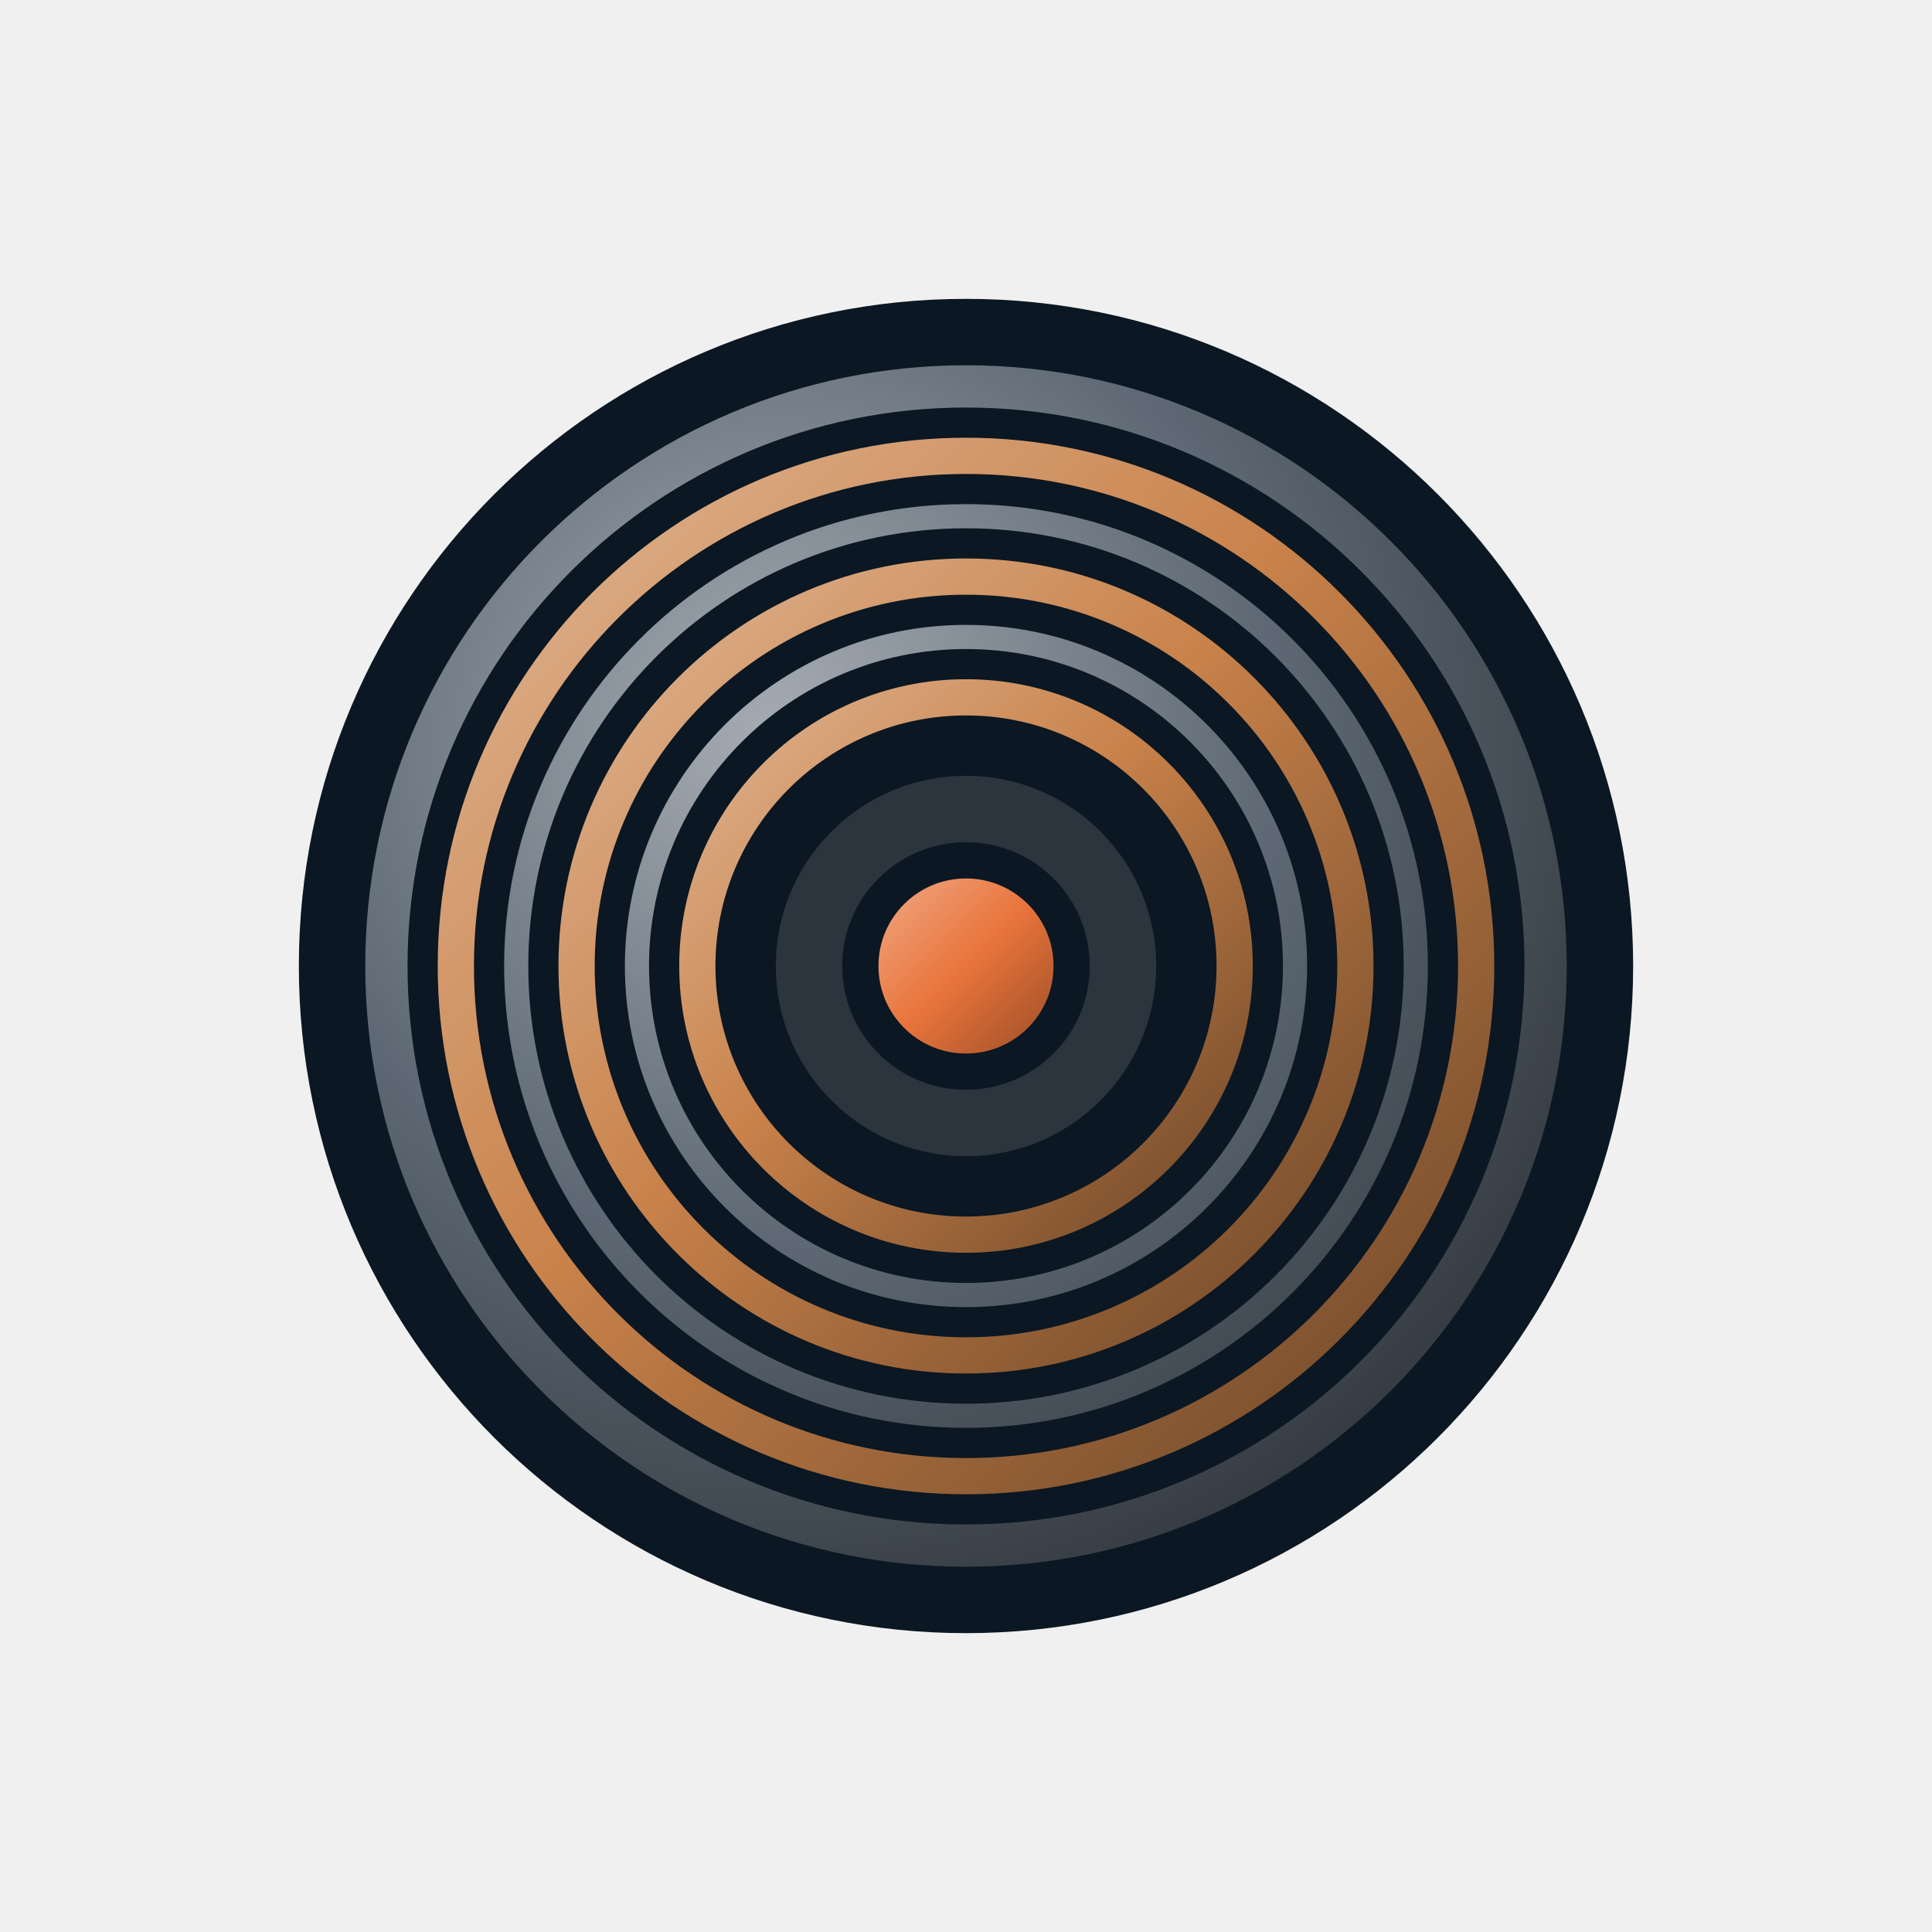
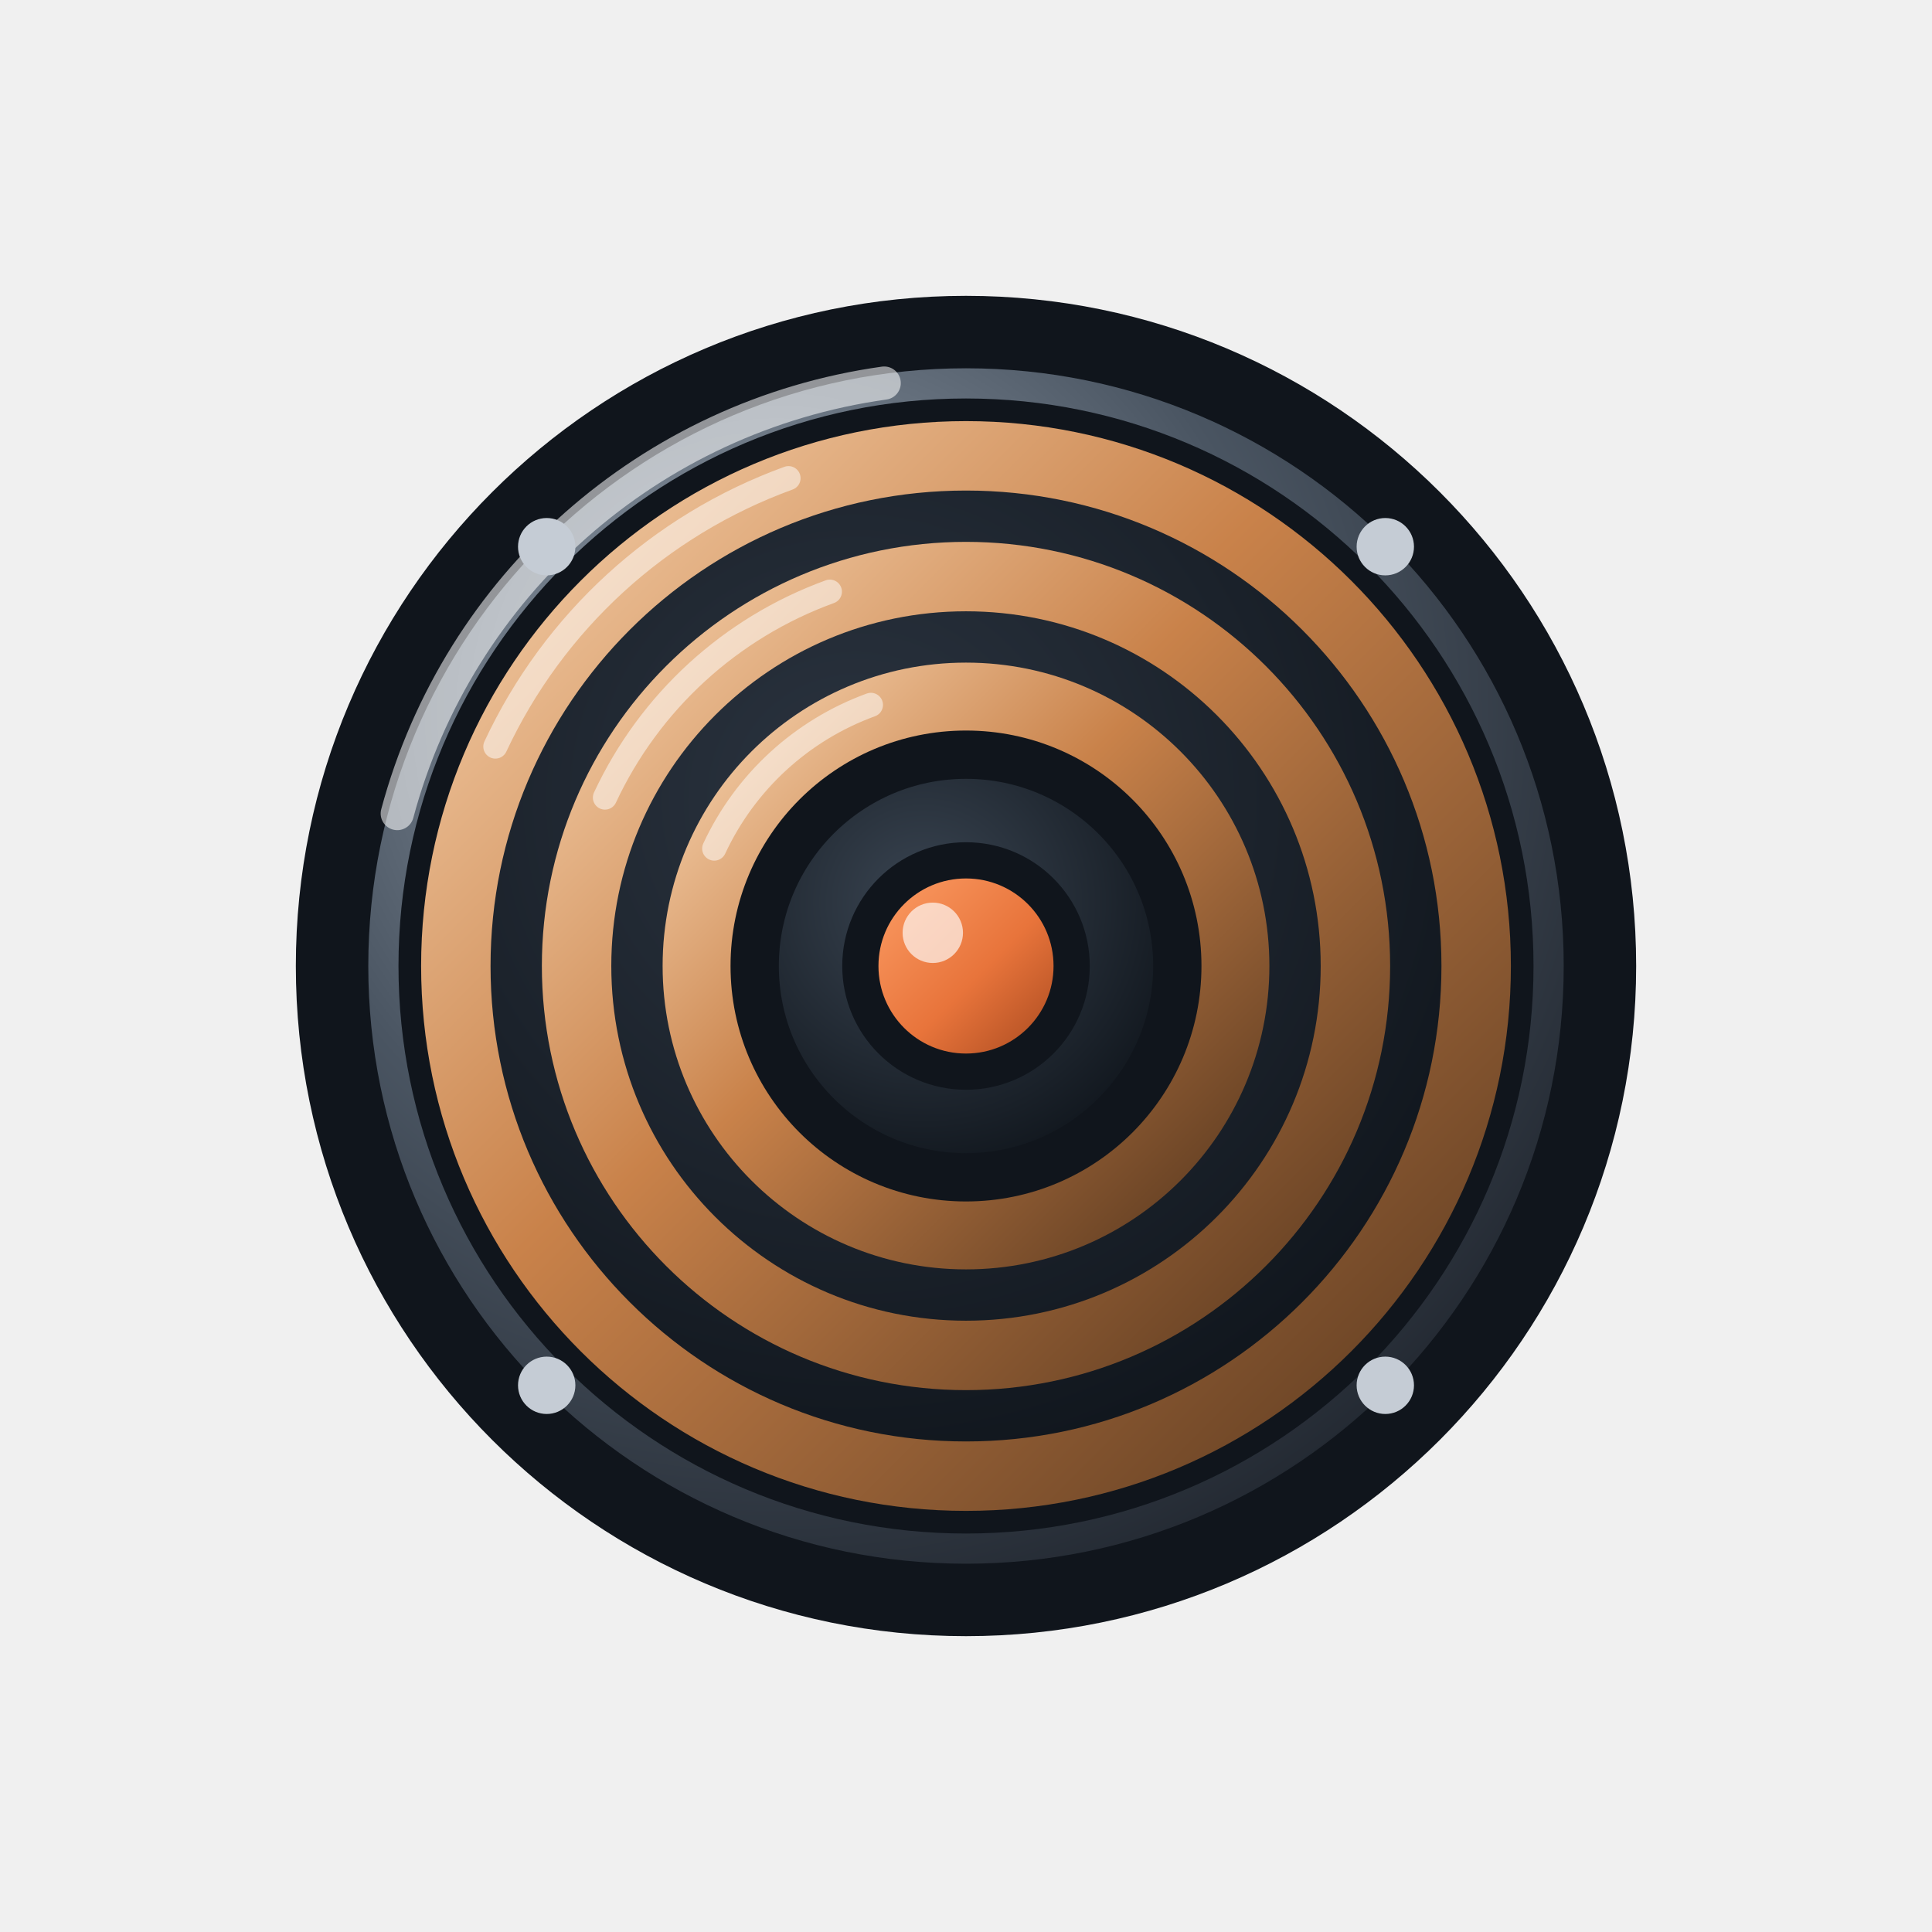
<svg xmlns="http://www.w3.org/2000/svg" viewBox="0 0 64 64">
  <defs>
    <linearGradient id="accent-fill" x1="0" y1="0" x2="1" y2="1">
-       <stop id="accent-light" offset="0" stop-color="#f2b393" />
-       <stop id="accent-base" offset="0.5" stop-color="#e8743b" />
-       <stop id="accent-dark" offset="1" stop-color="#8b4623" />
+       <stop id="accent-light" offset="0" stop-color="#ffa36b" />
+       <stop id="accent-base" offset="0.55" stop-color="#e8743b" />
+       <stop id="accent-dark" offset="1" stop-color="#9c4119" />
    </linearGradient>
-     <radialGradient id="b5d68744555" cx="0.35" cy="0.32" r="0.8">
-       <stop offset="0" stop-color="#a6acb3" />
-       <stop offset="0.5" stop-color="#5d6874" />
-       <stop offset="1" stop-color="#2a2f34" />
+     <radialGradient id="house" cx="0.35" cy="0.3" r="0.8">
+       <stop offset="0" stop-color="#9aa5b2" />
+       <stop offset="0.5" stop-color="#4a5562" />
+       <stop offset="1" stop-color="#1b2028" />
    </radialGradient>
-     <linearGradient id="mc9824a4550" x1="0" y1="0" x2="1" y2="1">
-       <stop offset="0" stop-color="#e1ba9b" />
-       <stop offset="0.45" stop-color="#c9824a" />
-       <stop offset="1" stop-color="#644125" />
+     <radialGradient id="floor" cx="0.4" cy="0.35" r="0.75">
+       <stop offset="0" stop-color="#2b3440" />
+       <stop offset="1" stop-color="#0b1016" />
+     </radialGradient>
+     <linearGradient id="copper" x1="0" y1="0" x2="1" y2="1">
+       <stop offset="0" stop-color="#f6d2ad" />
+       <stop offset="0.42" stop-color="#c9824a" />
+       <stop offset="1" stop-color="#5a391f" />
    </linearGradient>
+     <radialGradient id="well" cx="0.4" cy="0.35" r="0.75">
+       <stop offset="0" stop-color="#3a4552" />
+       <stop offset="1" stop-color="#0b1016" />
+     </radialGradient>
  </defs>
-   <g id="base" stroke="#0b1722" stroke-width="2.2" stroke-linejoin="round" stroke-linecap="round">
-     <circle cx="32" cy="32" r="21" fill="url(#b5d68744555)" />
-     <path d="M14 32 A18 18 0 1 1 50 32 A18 18 0 1 1 14 32 Z M16.2 32 A15.8 15.8 0 1 0 47.8 32 A15.8 15.8 0 1 0 16.2 32 Z" fill="url(#mc9824a4550)" fill-rule="evenodd" stroke-width="1" />
-     <path d="M18 32 A14 14 0 1 1 46 32 A14 14 0 1 1 18 32 Z M20.2 32 A11.8 11.8 0 1 0 43.8 32 A11.8 11.8 0 1 0 20.2 32 Z" fill="url(#mc9824a4550)" fill-rule="evenodd" stroke-width="1" />
-     <path d="M22 32 A10 10 0 1 1 42 32 A10 10 0 1 1 22 32 Z M24.2 32 A7.8 7.8 0 1 0 39.8 32 A7.8 7.8 0 1 0 24.2 32 Z" fill="url(#mc9824a4550)" fill-rule="evenodd" stroke-width="1" />
-     <circle cx="32" cy="32" r="7" fill="#2c343e" stroke-width="1.4" />
+   <g id="base" stroke="#10151c" stroke-width="2.4" stroke-linejoin="round" stroke-linecap="round">
+     <circle cx="32" cy="32" r="21" fill="url(#house)" />
+     <path d="M13.16 26.95 A19.5 19.5 0 0 1 29.29 12.69" fill="none" stroke="#ffffff" stroke-opacity="0.55" stroke-width="1.1" />
+     <circle cx="32" cy="32" r="18.3" fill="url(#floor)" stroke-width="1" />
+     <circle cx="32" cy="32" r="16.9" fill="none" stroke="url(#copper)" stroke-width="2.3" />
+     <circle cx="32" cy="32" r="12.9" fill="none" stroke="url(#copper)" stroke-width="2.3" />
+     <circle cx="32" cy="32" r="8.9" fill="none" stroke="url(#copper)" stroke-width="2.3" />
+     <path d="M16.41 24.73 A17.2 17.2 0 0 1 26.12 15.84 M20.04 26.42 A13.2 13.2 0 0 1 27.49 19.6 M23.66 28.11 A9.2 9.2 0 0 1 28.85 23.35" fill="none" stroke="#ffffff" stroke-opacity="0.5" stroke-width="0.8" />
+     <circle cx="32" cy="32" r="7" fill="url(#well)" stroke-width="1.6" />
+     <circle cx="18.11" cy="18.11" r="0.95" fill="#c5ccd5" stroke="none" />
+     <circle cx="18.11" cy="45.89" r="0.95" fill="#c5ccd5" stroke="none" />
+     <circle cx="45.89" cy="18.11" r="0.95" fill="#c5ccd5" stroke="none" />
+     <circle cx="45.89" cy="45.89" r="0.95" fill="#c5ccd5" stroke="none" />
  </g>
-   <g id="accent" stroke="#0b1722" stroke-width="2.2" stroke-linejoin="round" stroke-linecap="round">
+   <g id="accent" stroke="#10151c" stroke-width="2.4" stroke-linejoin="round" stroke-linecap="round">
    <circle cx="32" cy="32" r="3.5" fill="url(#accent-fill)" stroke-width="1.2" />
+     <circle cx="30.9" cy="30.9" r="1" fill="#ffffff" fill-opacity="0.65" stroke="none" />
  </g>
</svg>
